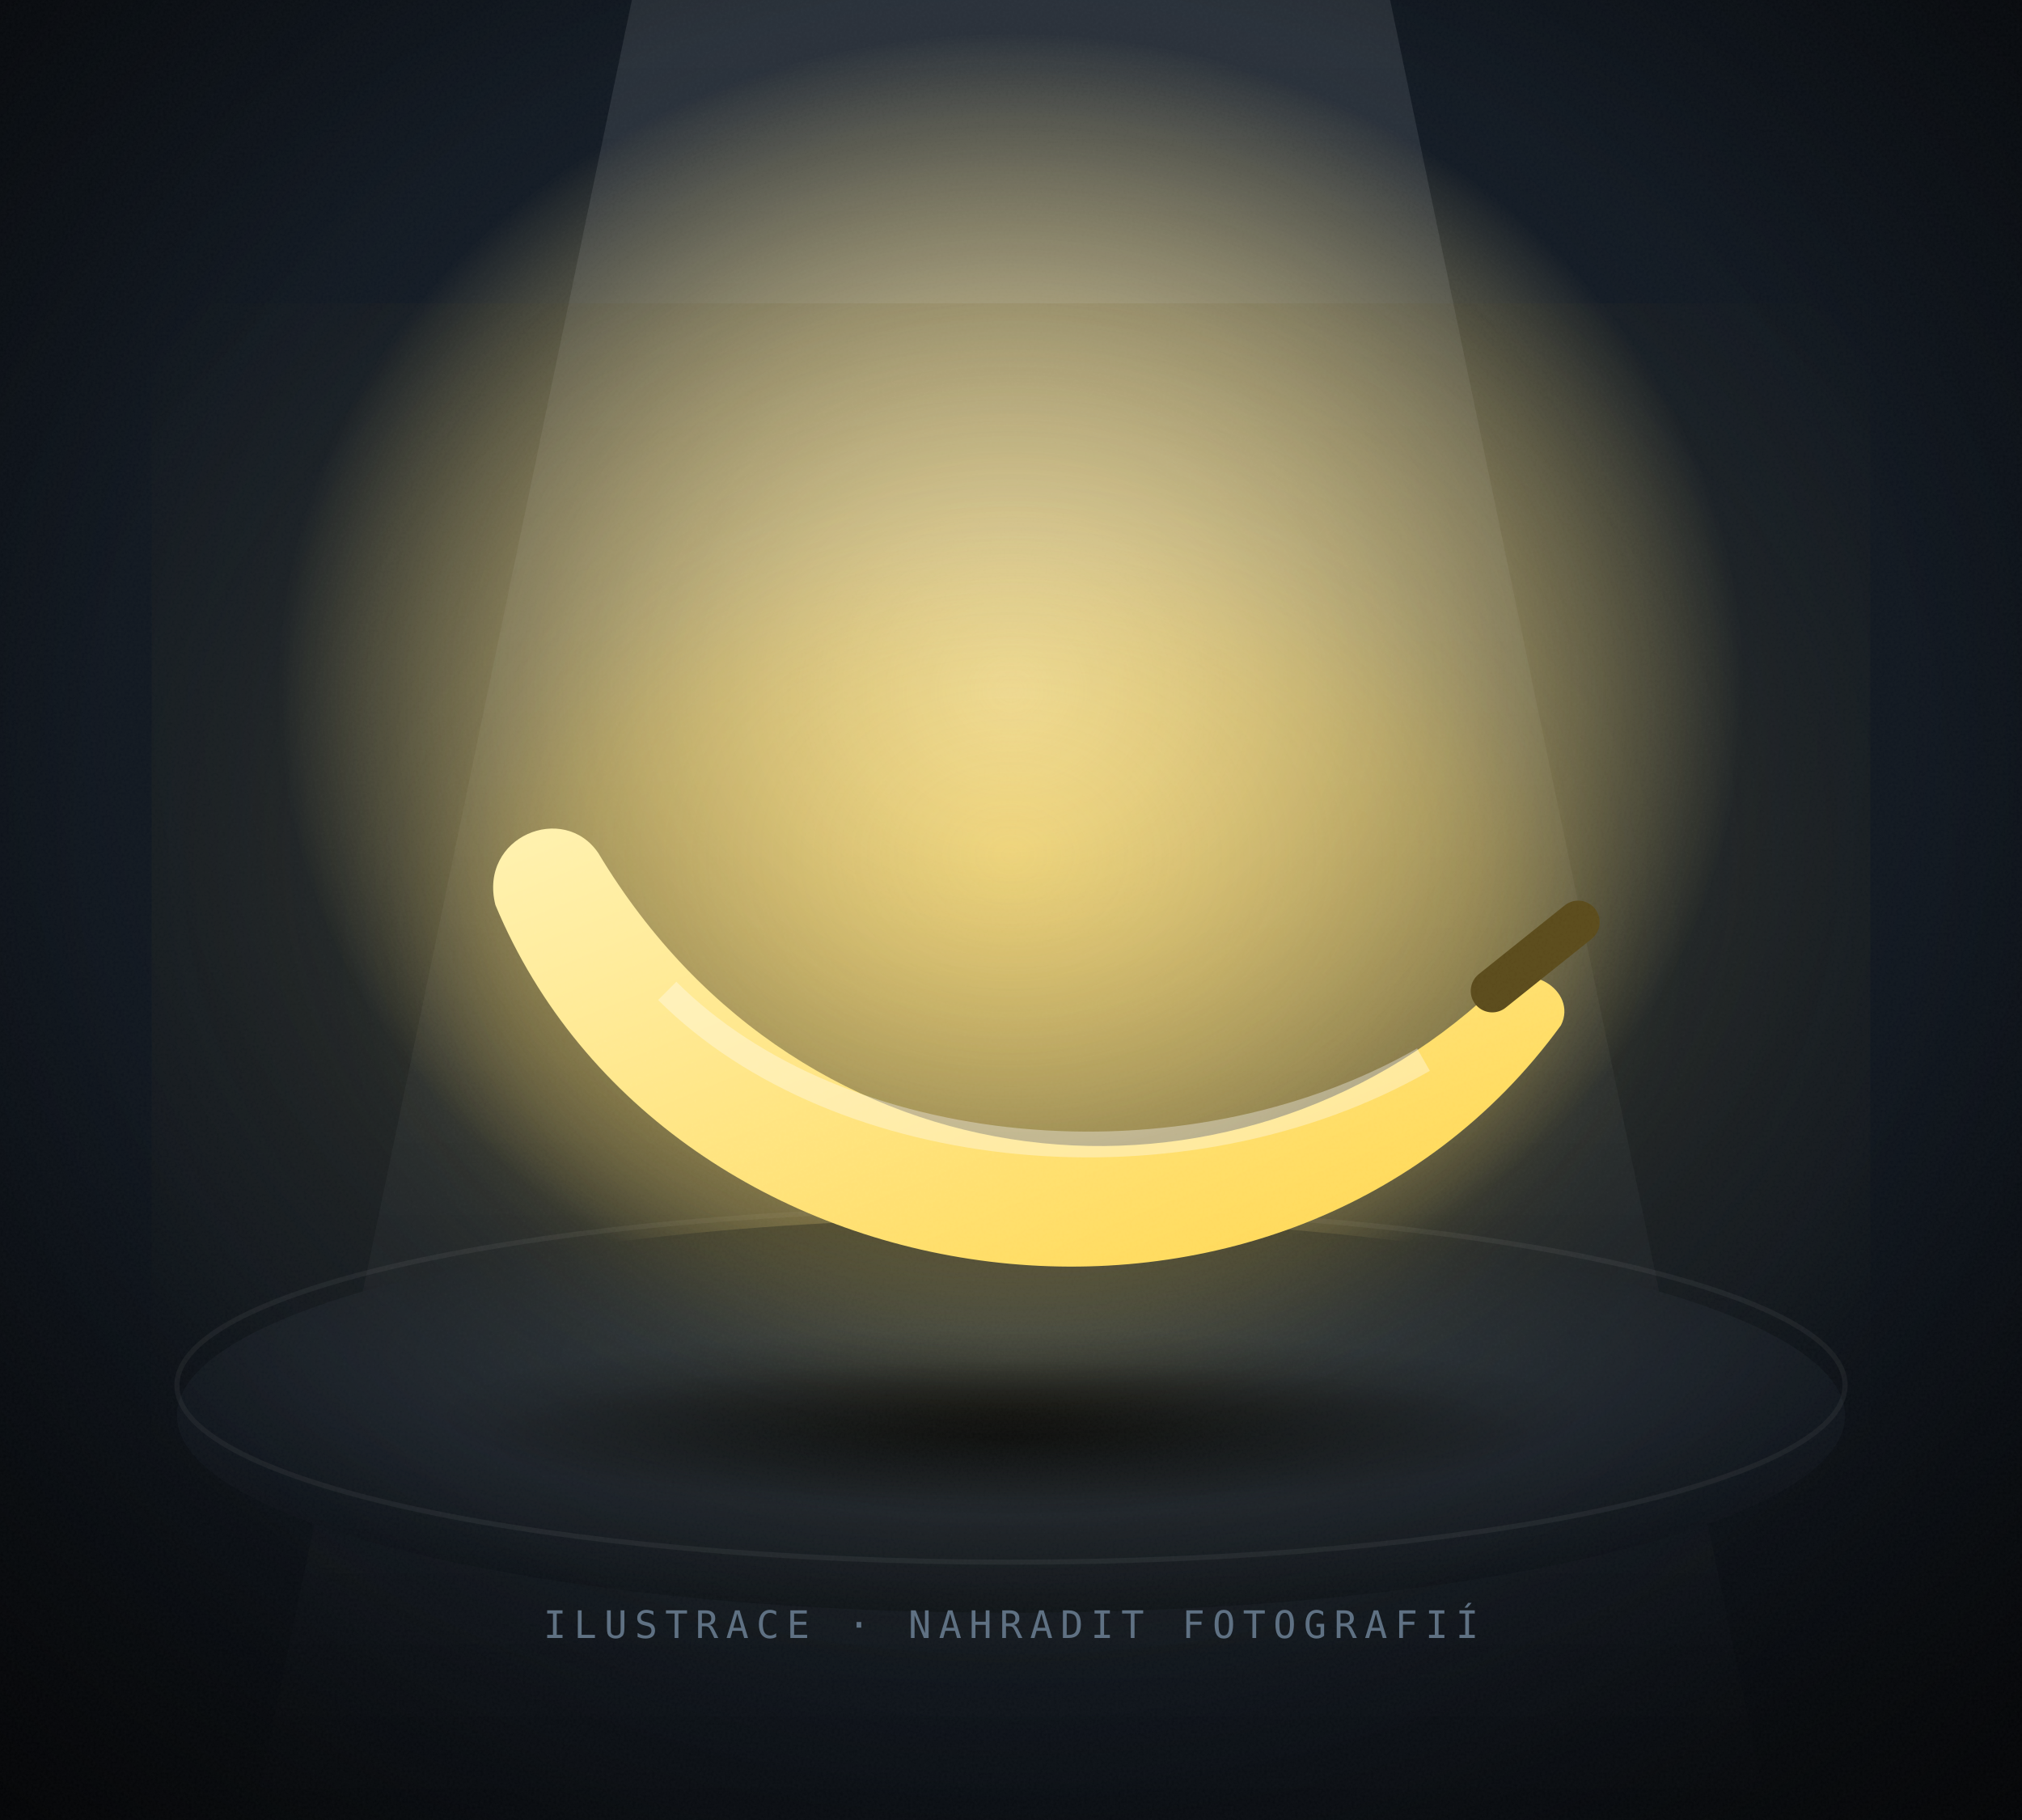
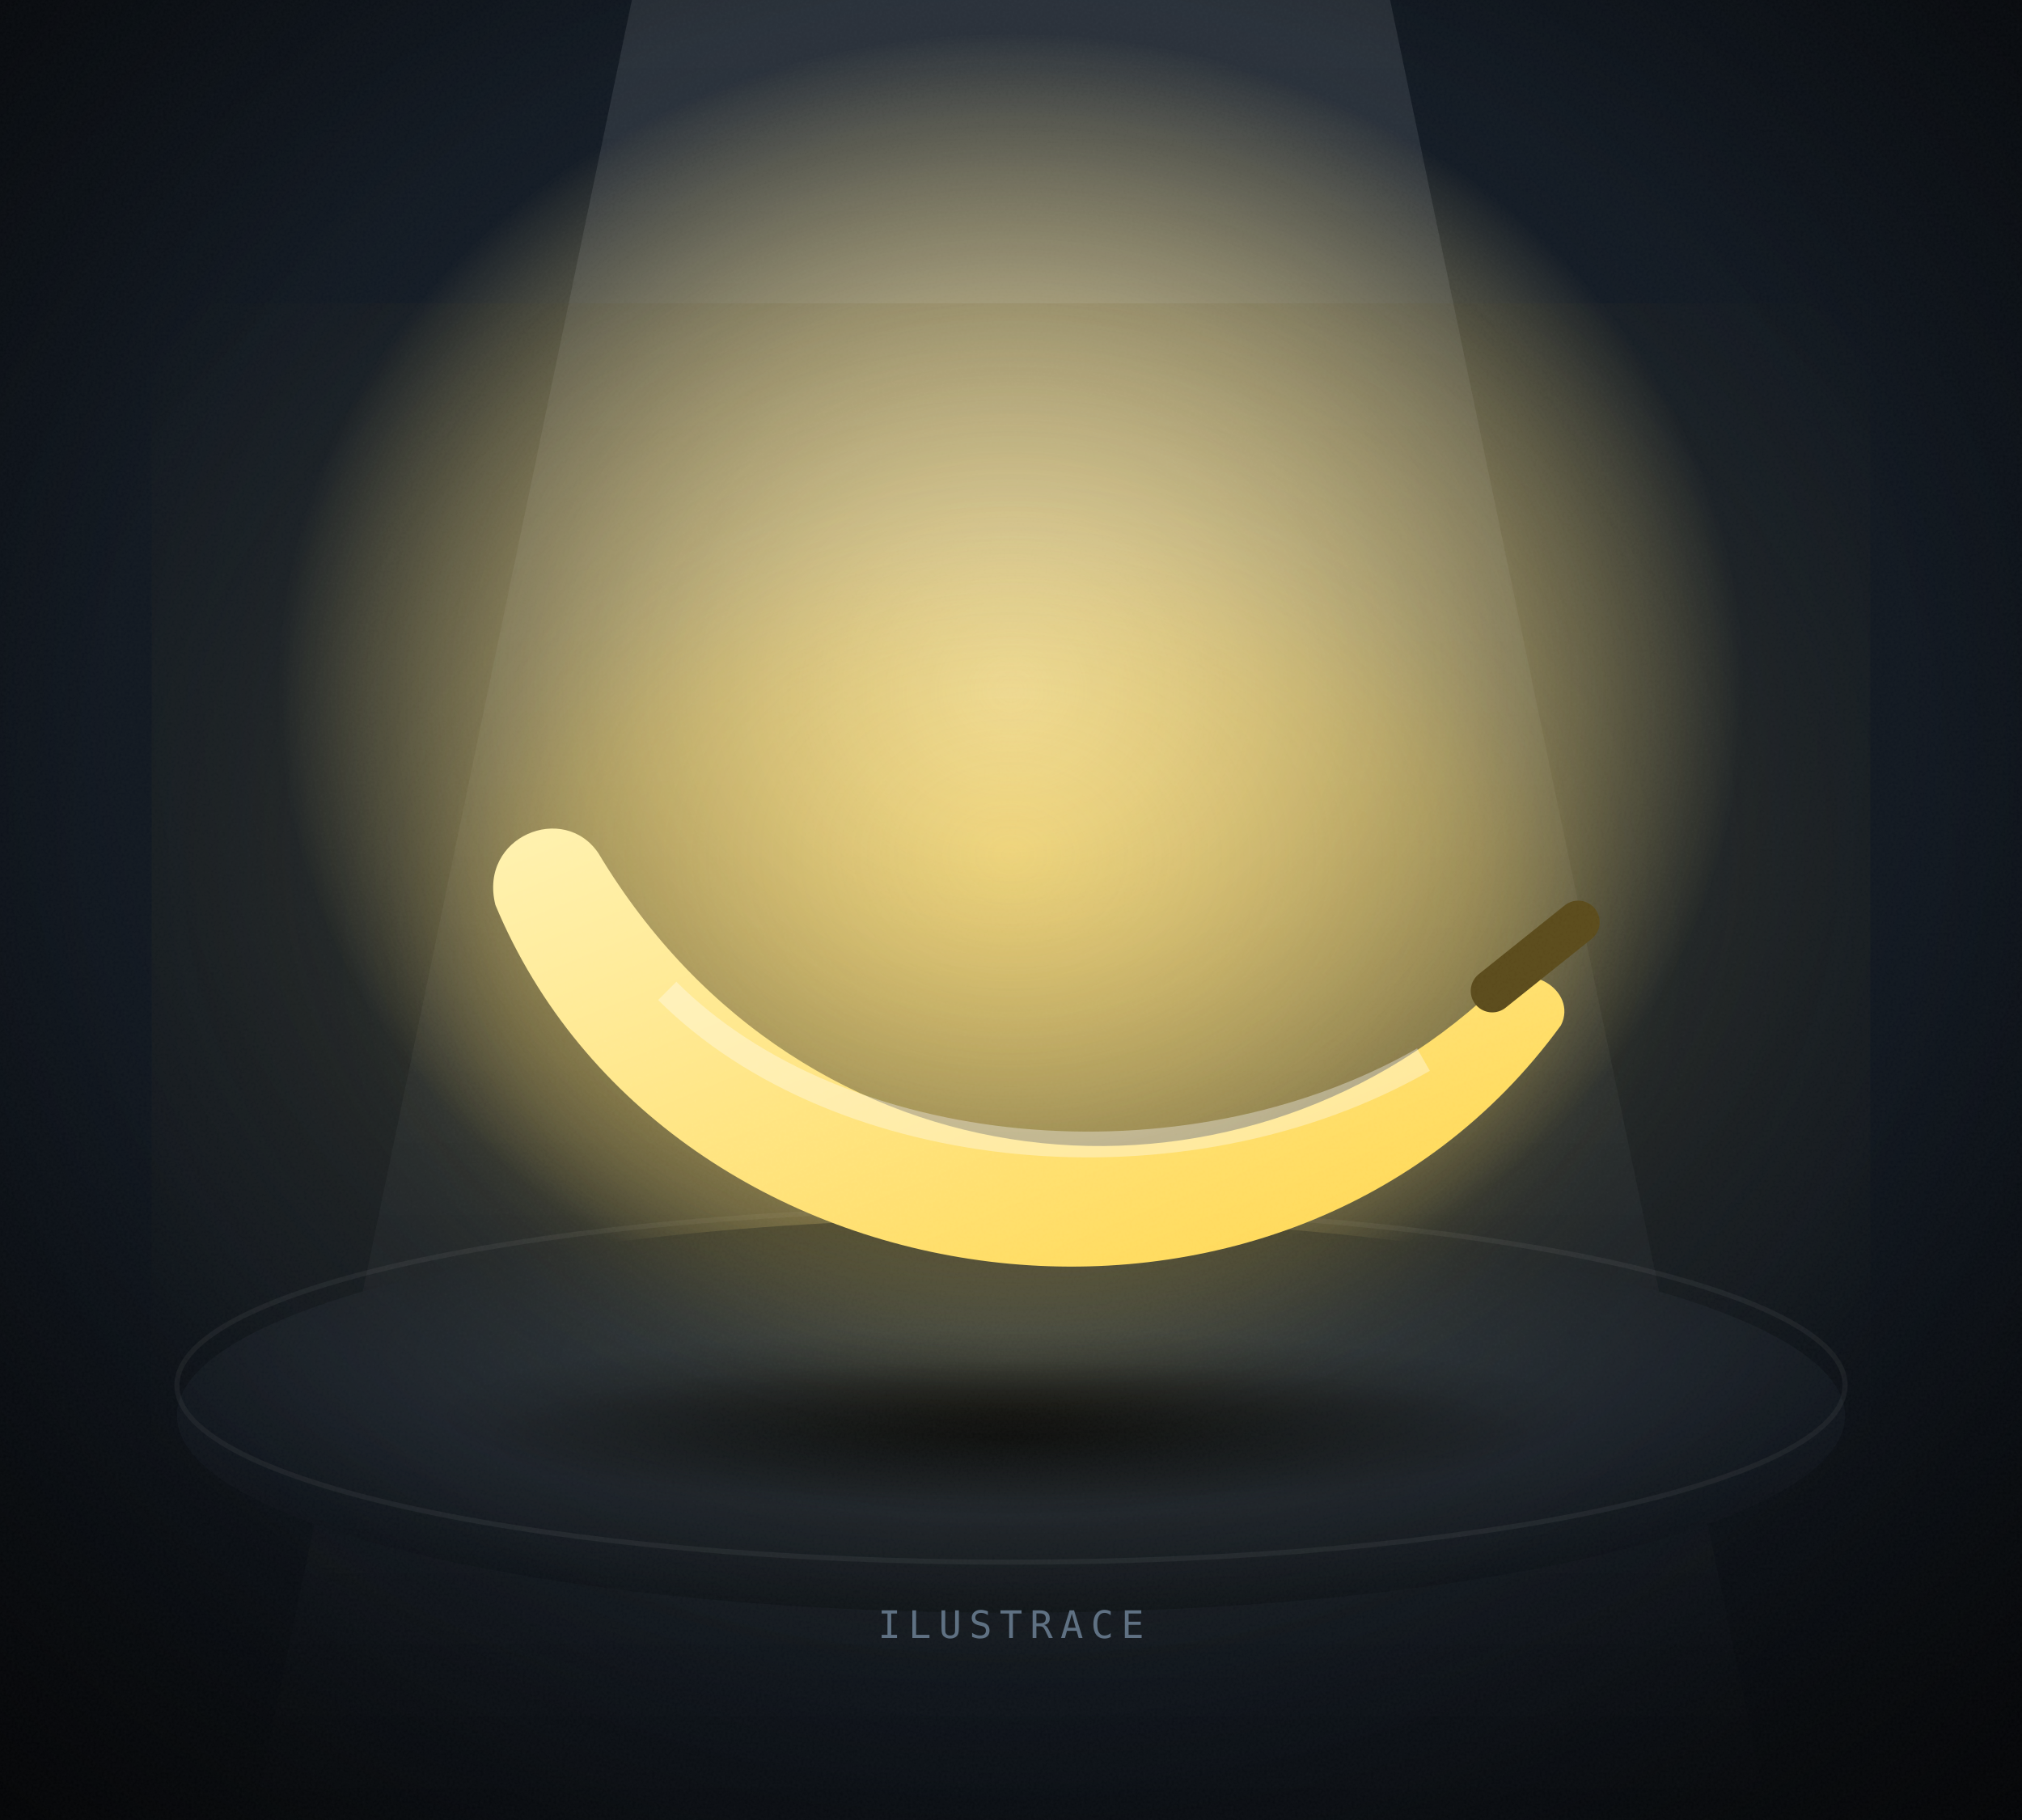
<svg xmlns="http://www.w3.org/2000/svg" viewBox="0 0 800 720" width="800" height="720">
  <defs>
    <radialGradient id="bg-banana" cx="50%" cy="38%" r="80%">
      <stop offset="0%" stop-color="#ffd54a" stop-opacity="0.28" />
      <stop offset="45%" stop-color="#121a24" />
      <stop offset="100%" stop-color="#06080b" />
    </radialGradient>
    <linearGradient id="beam-banana" x1="0" y1="0" x2="0" y2="1">
      <stop offset="0%" stop-color="#ffffff" stop-opacity="0.10" />
      <stop offset="100%" stop-color="#ffffff" stop-opacity="0" />
    </linearGradient>
    <radialGradient id="slab-banana" cx="50%" cy="35%" r="65%">
      <stop offset="0%" stop-color="#2a3644" />
      <stop offset="70%" stop-color="#151c25" />
      <stop offset="100%" stop-color="#0c1117" />
    </radialGradient>
    <radialGradient id="shadow-banana" cx="50%" cy="50%" r="50%">
      <stop offset="0%" stop-color="#000" stop-opacity="0.65" />
      <stop offset="100%" stop-color="#000" stop-opacity="0" />
    </radialGradient>
    <radialGradient id="vig-banana" cx="50%" cy="45%" r="75%">
      <stop offset="60%" stop-color="#000" stop-opacity="0" />
      <stop offset="100%" stop-color="#000" stop-opacity="0.55" />
    </radialGradient>
    <filter id="grain-banana">
      <feTurbulence type="fractalNoise" baseFrequency="0.9" numOctaves="2" stitchTiles="stitch" />
      <feColorMatrix values="0 0 0 0 1  0 0 0 0 1  0 0 0 0 1  0 0 0 0.05 0" />
    </filter>
    <filter id="soft-banana" x="-20%" y="-20%" width="140%" height="140%">
      <feGaussianBlur stdDeviation="22" />
    </filter>
  </defs>
  <rect width="800" height="720" fill="url(#bg-banana)" />
  <path d="M250,0 L550,0 L700,720 L100,720 Z" fill="url(#beam-banana)" />
  <ellipse cx="400" cy="560" rx="330" ry="78" fill="url(#slab-banana)" />
  <ellipse cx="400" cy="548" rx="330" ry="70" fill="none" stroke="#ffffff" stroke-opacity="0.06" stroke-width="2" />
  <ellipse cx="400" cy="560" rx="230" ry="34" fill="url(#shadow-banana)" />
  <ellipse cx="400" cy="380" rx="220" ry="150" fill="#ffd54a" opacity="0.18" filter="url(#soft-banana)" />
  <svg x="60" y="120" width="680" height="544" viewBox="0 0 200 160" class="" aria-hidden="true">
    <defs>
      <radialGradient id="gbananaffd54abg" cx="50%" cy="40%" r="70%">
        <stop offset="0%" stop-color="#ffd54a" stop-opacity="0.35" />
        <stop offset="100%" stop-color="#0a0d12" stop-opacity="0" />
      </radialGradient>
      <linearGradient id="gbananaffd54a" x1="0" y1="0" x2="1" y2="1">
        <stop offset="0%" stop-color="#fff2b0" />
        <stop offset="100%" stop-color="#ffd54a" />
      </linearGradient>
      <radialGradient id="gbananaffd54ash" cx="50%" cy="50%" r="50%">
        <stop offset="0%" stop-color="#000" stop-opacity="0.55" />
        <stop offset="100%" stop-color="#000" stop-opacity="0" />
      </radialGradient>
    </defs>
    <rect width="200" height="160" fill="url(#gbananaffd54abg)" />
    <ellipse cx="100" cy="132" rx="62" ry="9" fill="url(#gbananaffd54ash)" />
    <g>
      <path d="M40,70 C60,118 132,128 164,84 C166,80 160,76 156,80 C126,108 76,104 52,64 C48,58 38,62 40,70 Z" fill="url(#gbananaffd54a)" />
      <path d="M156,80 L166,72" stroke="#5a4a1a" stroke-width="5" stroke-linecap="round" />
      <path d="M60,80 C80,100 120,104 148,88" stroke="#fff" stroke-opacity="0.35" stroke-width="3" fill="none" />
    </g>
  </svg>
  <rect width="800" height="720" fill="url(#vig-banana)" />
  <rect width="800" height="720" filter="url(#grain-banana)" opacity="0.6" />
-   <text x="400" y="648" text-anchor="middle" font-family="ui-monospace, Menlo, monospace" font-size="15" letter-spacing="3" fill="#5f7183">ILUSTRACE · NAHRADIT FOTOGRAFIÍ</text>
+   <text x="400" y="648" text-anchor="middle" font-family="ui-monospace, Menlo, monospace" font-size="15" letter-spacing="3" fill="#5f7183">ILUSTRACE</text>
</svg>
